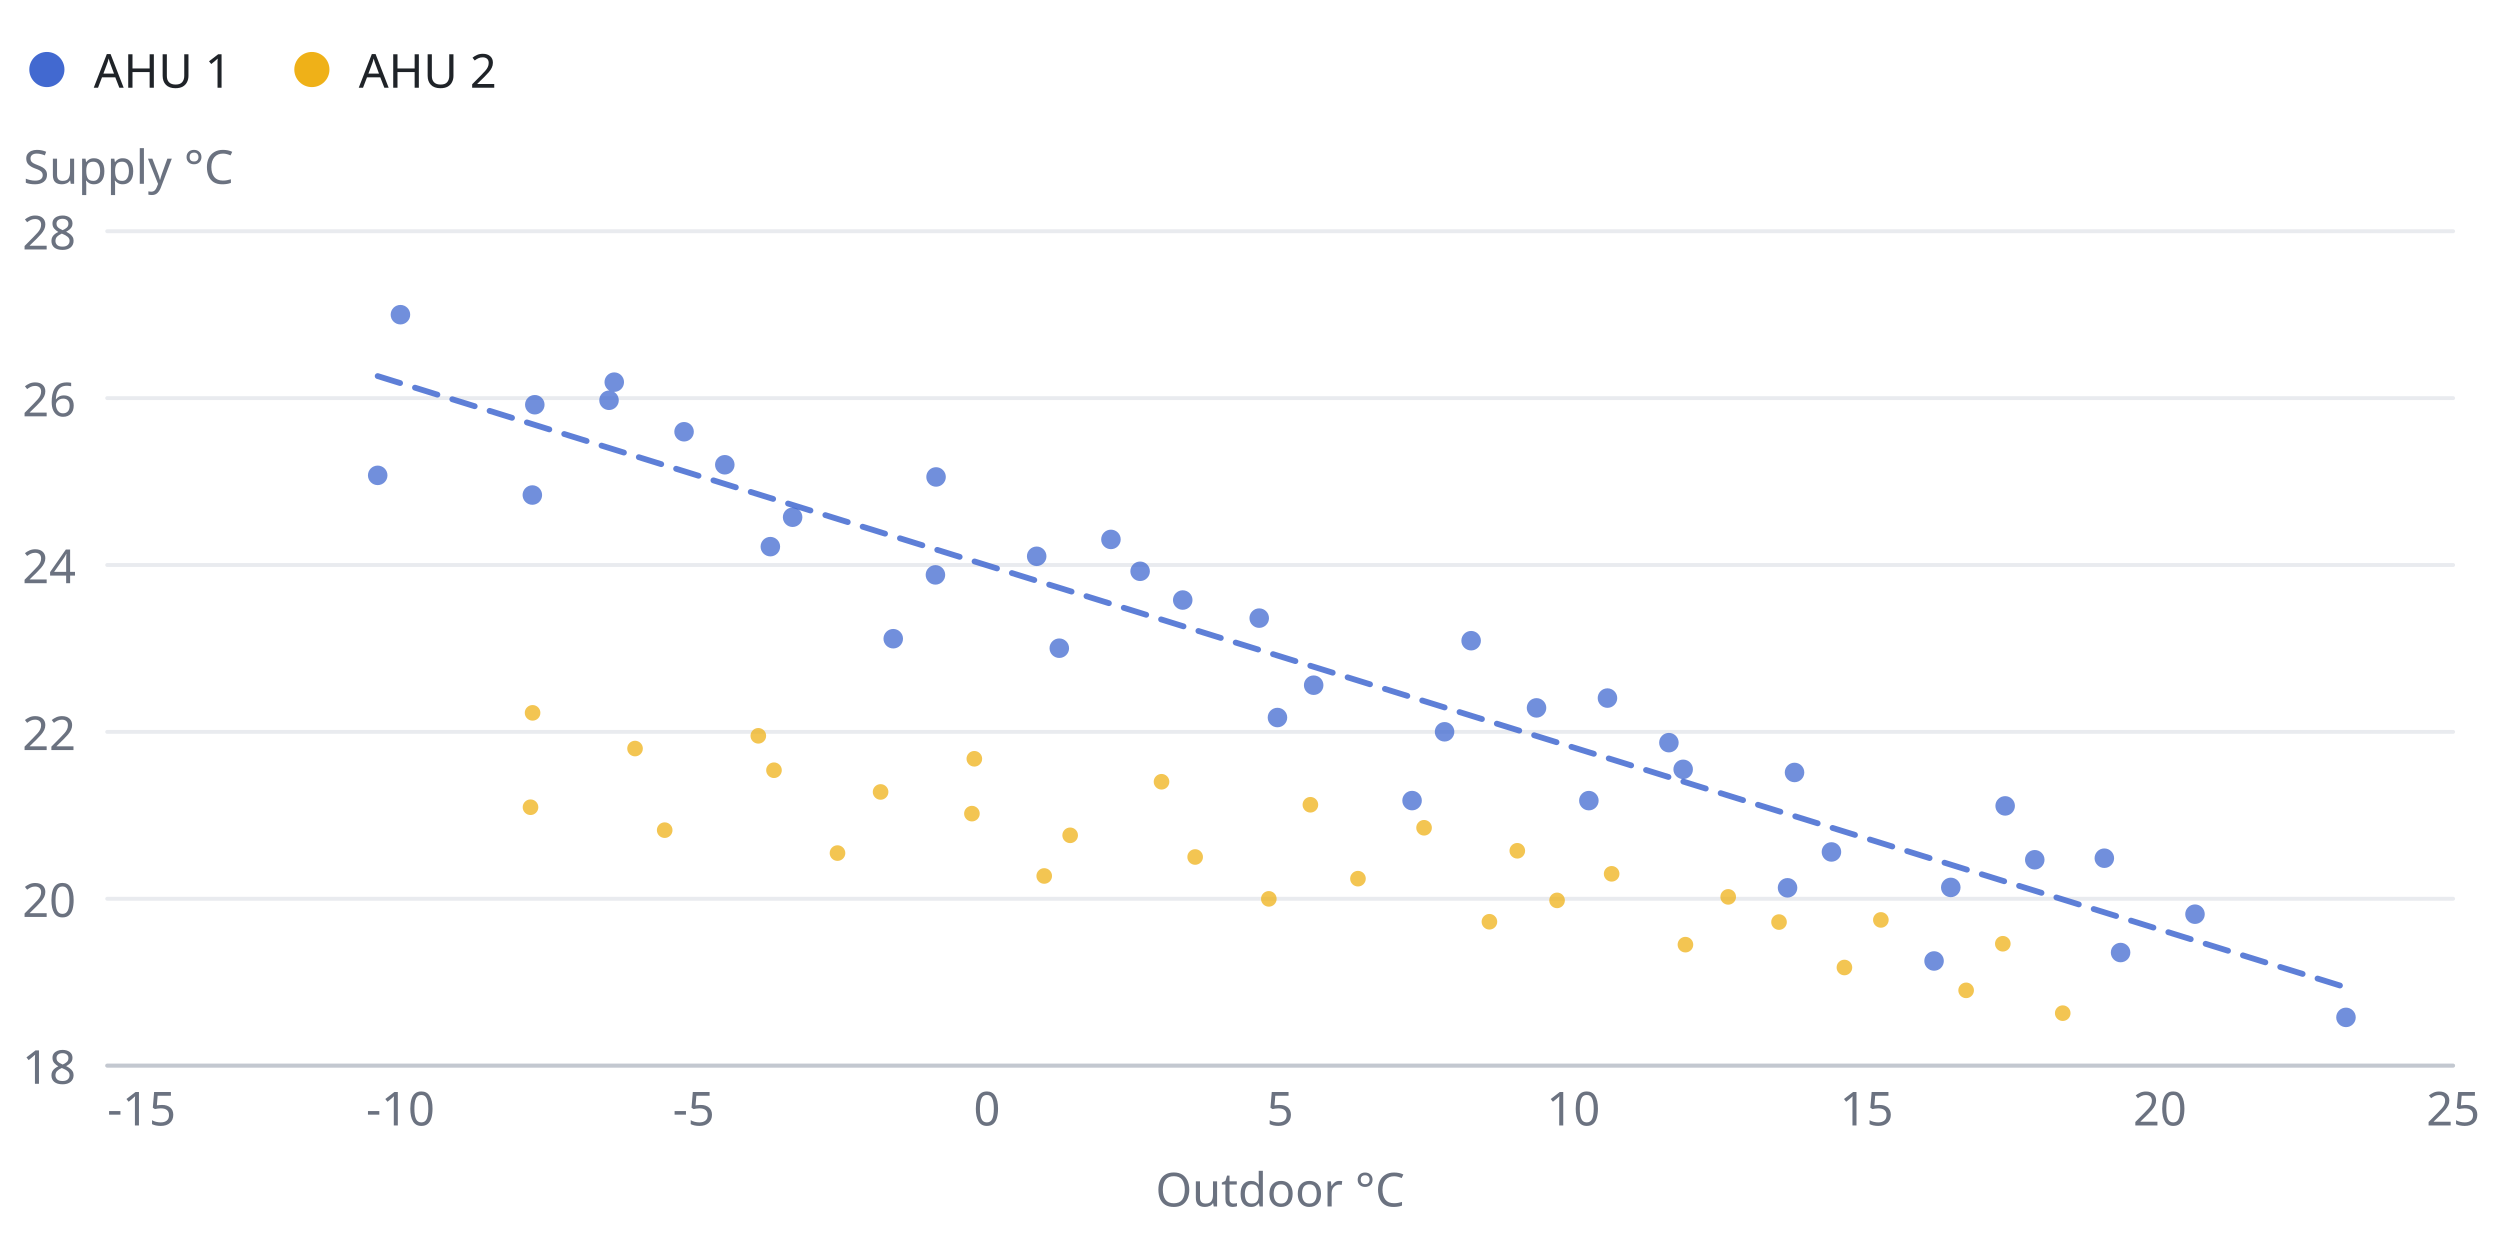
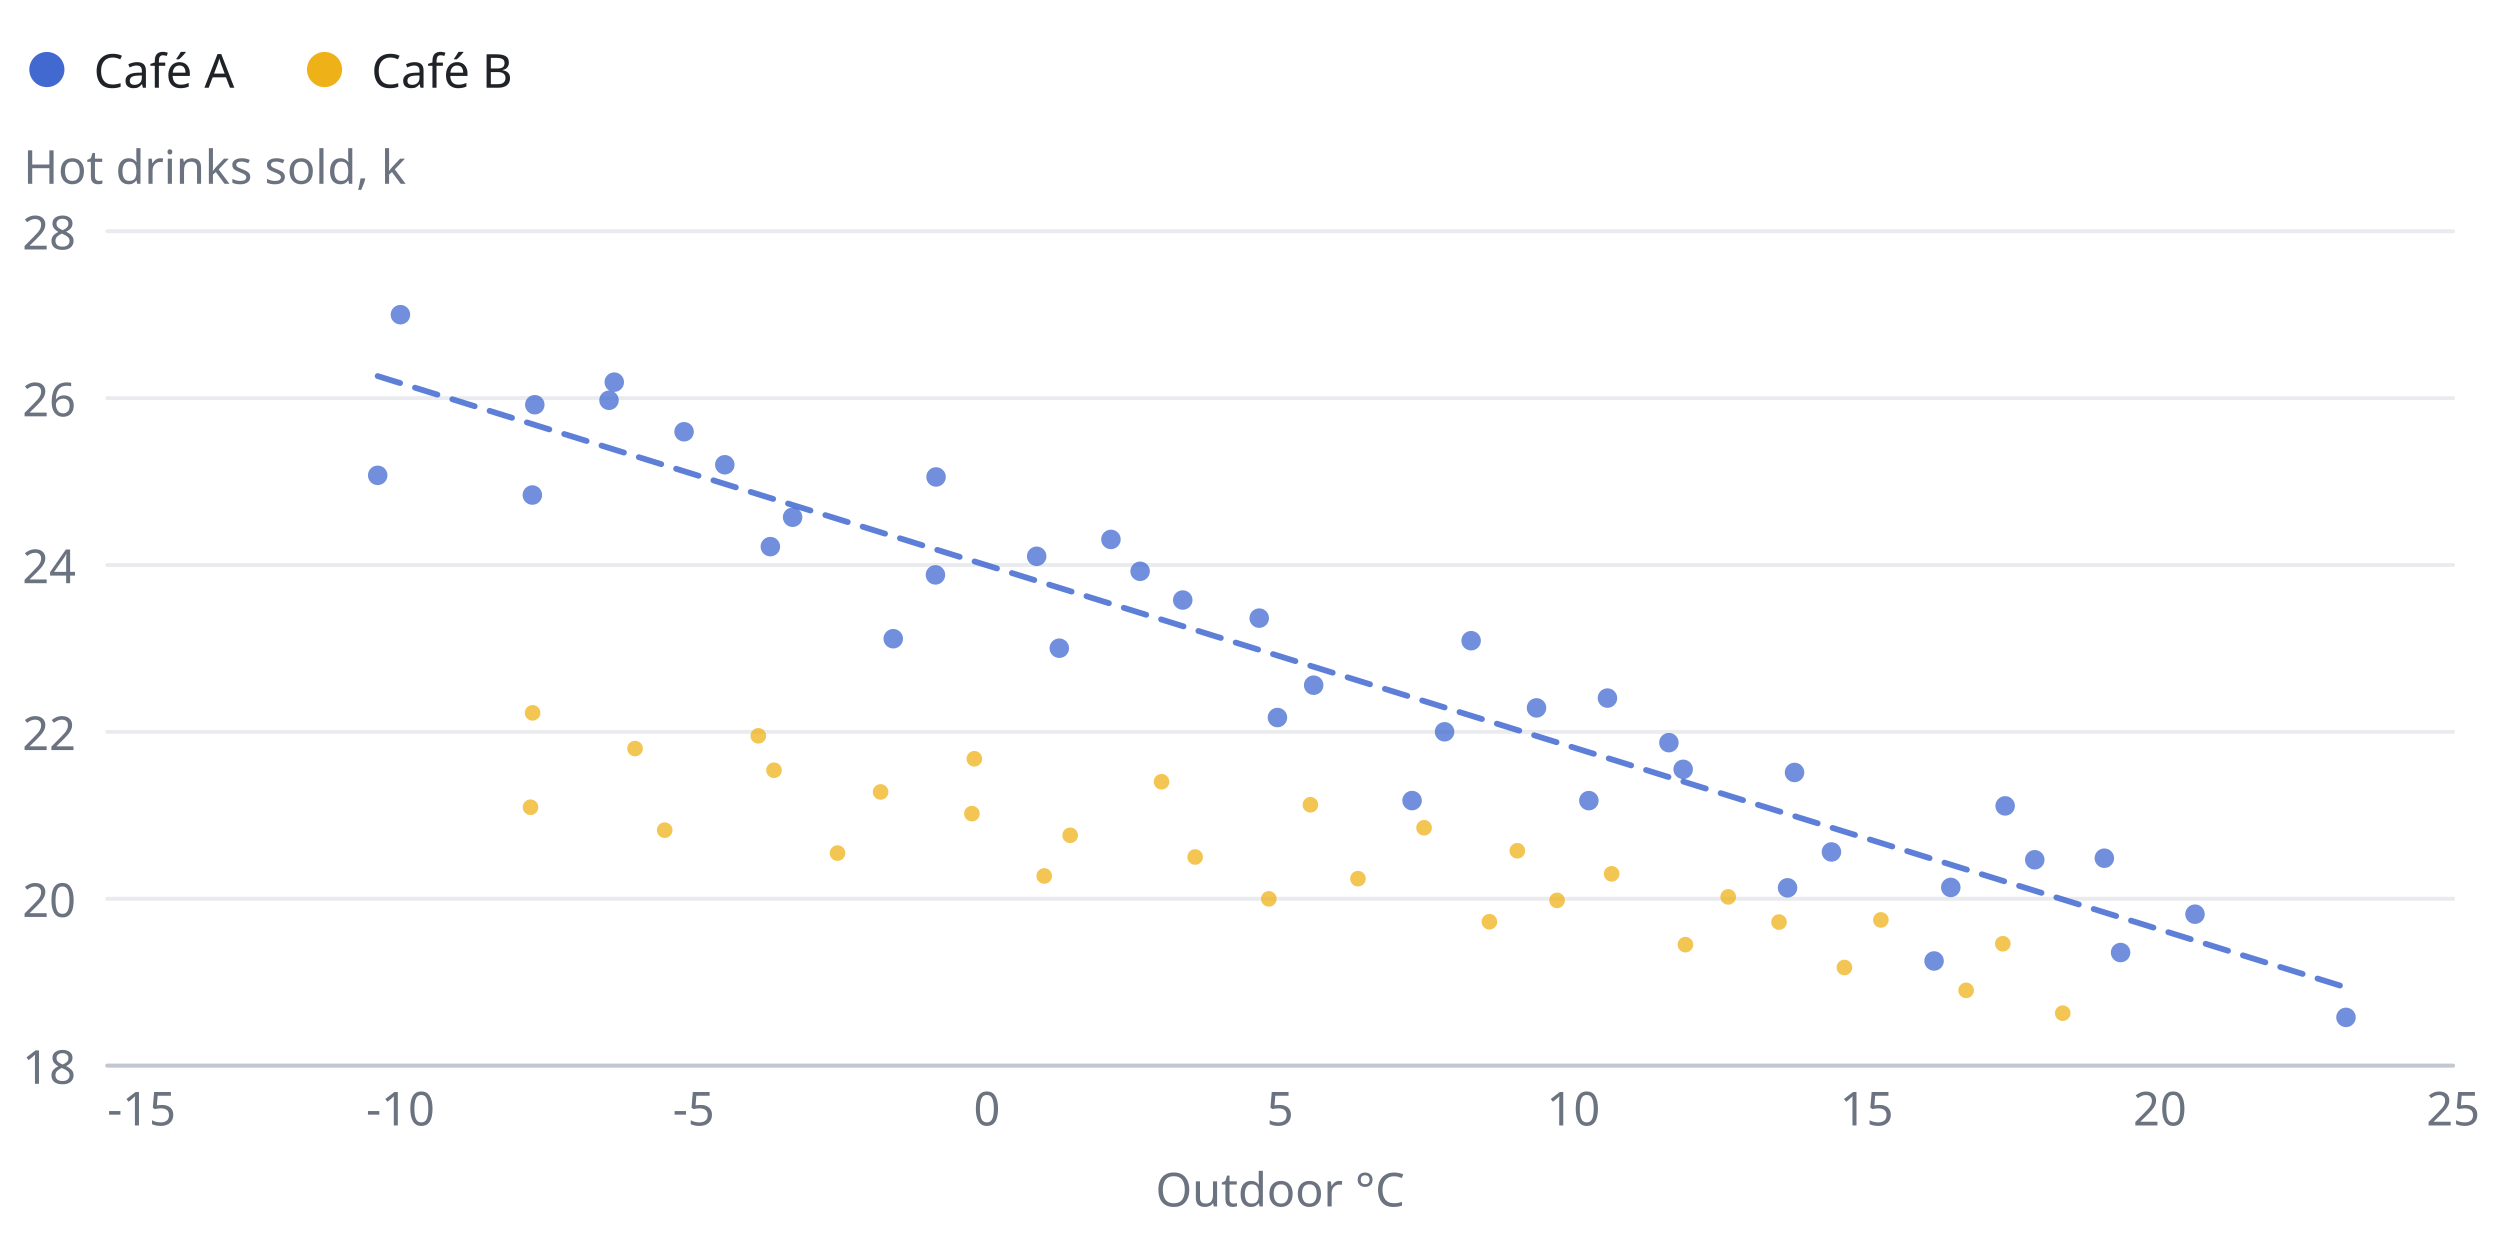
<svg xmlns="http://www.w3.org/2000/svg" width="640" height="320" viewBox="0 0 640 320" font-family="sans-serif" style="font-variant-numeric: tabular-nums" role="img">
  <rect width="100%" height="100%" fill="#ffffff" />
  <g class="rio-static">
    <g class="rio-grid">
      <path d="M27.44 272.8 L628 272.8" fill="none" stroke="#e9ebef" stroke-width="1" stroke-linejoin="round" stroke-linecap="round" />
      <path d="M27.44 230.08 L628 230.08" fill="none" stroke="#e9ebef" stroke-width="1" stroke-linejoin="round" stroke-linecap="round" />
      <path d="M27.44 187.36 L628 187.36" fill="none" stroke="#e9ebef" stroke-width="1" stroke-linejoin="round" stroke-linecap="round" />
      <path d="M27.44 144.64 L628 144.64" fill="none" stroke="#e9ebef" stroke-width="1" stroke-linejoin="round" stroke-linecap="round" />
      <path d="M27.44 101.92 L628 101.92" fill="none" stroke="#e9ebef" stroke-width="1" stroke-linejoin="round" stroke-linecap="round" />
      <path d="M27.44 59.2 L628 59.2" fill="none" stroke="#e9ebef" stroke-width="1" stroke-linejoin="round" stroke-linecap="round" />
    </g>
    <path class="rio-baseline" d="M27.44 272.8 L628 272.8" fill="none" stroke="#c3c8d0" stroke-width="1" stroke-linejoin="round" stroke-linecap="round" />
    <g class="rio-axis-y">
      <text x="19.44" y="272.8" text-anchor="end" dominant-baseline="central" font-size="12" fill="#6b7280">18</text>
      <text x="19.44" y="230.08" text-anchor="end" dominant-baseline="central" font-size="12" fill="#6b7280">20</text>
      <text x="19.44" y="187.36" text-anchor="end" dominant-baseline="central" font-size="12" fill="#6b7280">22</text>
      <text x="19.44" y="144.64" text-anchor="end" dominant-baseline="central" font-size="12" fill="#6b7280">24</text>
      <text x="19.44" y="101.92" text-anchor="end" dominant-baseline="central" font-size="12" fill="#6b7280">26</text>
      <text x="19.44" y="59.2" text-anchor="end" dominant-baseline="central" font-size="12" fill="#6b7280">28</text>
    </g>
    <g class="rio-axis-x">
      <text x="27.44" y="278.8" text-anchor="start" dominant-baseline="hanging" font-size="12" fill="#6b7280">-15</text>
      <text x="102.51" y="278.8" text-anchor="middle" dominant-baseline="hanging" font-size="12" fill="#6b7280">-10</text>
      <text x="177.58" y="278.8" text-anchor="middle" dominant-baseline="hanging" font-size="12" fill="#6b7280">-5</text>
      <text x="252.65" y="278.8" text-anchor="middle" dominant-baseline="hanging" font-size="12" fill="#6b7280">0</text>
      <text x="327.72" y="278.8" text-anchor="middle" dominant-baseline="hanging" font-size="12" fill="#6b7280">5</text>
      <text x="402.79" y="278.8" text-anchor="middle" dominant-baseline="hanging" font-size="12" fill="#6b7280">10</text>
      <text x="477.86" y="278.8" text-anchor="middle" dominant-baseline="hanging" font-size="12" fill="#6b7280">15</text>
      <text x="552.93" y="278.8" text-anchor="middle" dominant-baseline="hanging" font-size="12" fill="#6b7280">20</text>
      <text x="628" y="278.8" text-anchor="middle" dominant-baseline="hanging" font-size="12" fill="#6b7280">25</text>
    </g>
    <text class="rio-axis-title" x="327.72" y="304.2" text-anchor="middle" dominant-baseline="central" font-size="12" font-weight="500" fill="#6b7280">Outdoor °C</text>
-     <text class="rio-axis-title" x="6" y="42.4" text-anchor="start" dominant-baseline="central" font-size="12" font-weight="500" fill="#6b7280">Supply °C</text>
+     <text class="rio-axis-title" x="6" y="42.4" text-anchor="start" dominant-baseline="central" font-size="12" font-weight="500" fill="#6b7280">Hot drinks sold, k</text>
    <g class="rio-legend">
      <g class="rio-legend-item">
-         <rect class="rio-legend-hit" x="3" y="8" width="57.84" height="19.6" rx="3" fill="transparent" />
+         <rect class="rio-legend-hit" x="3" y="8" width="61.08" height="19.6" rx="3" fill="transparent" />
        <path class="rio-swatch rio-swatch-dot" d="M12 13.3 L12 13.3 A4.5 4.5 0 1 1 12 22.3 A4.5 4.5 0 1 1 12 13.3 Z" fill="#4269d0" />
-         <text x="24" y="17.8" text-anchor="start" dominant-baseline="central" font-size="12" fill="#1f2328">AHU 1</text>
+         <text x="24" y="17.8" text-anchor="start" dominant-baseline="central" font-size="12" fill="#1f2328">Café A</text>
      </g>
      <g class="rio-legend-item">
-         <rect class="rio-legend-hit" x="70.84" y="8" width="57.84" height="19.6" rx="3" fill="transparent" />
-         <path class="rio-swatch rio-swatch-dot" d="M79.84 13.3 L79.84 13.3 A4.5 4.5 0 1 1 79.84 22.3 A4.5 4.5 0 1 1 79.84 13.3 Z" fill="#efb118" />
-         <text x="91.84" y="17.8" text-anchor="start" dominant-baseline="central" font-size="12" fill="#1f2328">AHU 2</text>
+         <rect class="rio-legend-hit" x="74.08" y="8" width="61.08" height="19.6" rx="3" fill="transparent" />
+         <path class="rio-swatch rio-swatch-dot" d="M83.08 13.3 L83.08 13.3 A4.5 4.5 0 1 1 83.08 22.3 A4.5 4.5 0 1 1 83.08 13.3 Z" fill="#efb118" />
+         <text x="95.08" y="17.8" text-anchor="start" dominant-baseline="central" font-size="12" fill="#1f2328">Café B</text>
      </g>
    </g>
  </g>
  <g class="rio-series-layer">
    <clipPath id="rio-clip-0">
      <rect x="23.94" y="55.7" width="607.56" height="220.6" />
    </clipPath>
    <g class="rio-plot" clip-path="url(#rio-clip-0)">
      <g class="rio-series rio-series-scatter">
        <path class="rio-trend" d="M96.69 96.28 L600.57 252.77" fill="none" stroke="#4269d0" stroke-width="1.5" stroke-linejoin="round" stroke-linecap="round" stroke-dasharray="6 4" opacity="0.85" />
        <path class="rio-marker" d="M96.69 119.19 L96.69 119.19 A2.5 2.5 0 1 1 96.69 124.19 A2.5 2.5 0 1 1 96.69 119.19 Z M102.51 78.06 L102.51 78.06 A2.5 2.5 0 1 1 102.51 83.06 A2.5 2.5 0 1 1 102.51 78.06 Z M136.28 124.23 L136.28 124.23 A2.5 2.5 0 1 1 136.28 129.23 A2.5 2.5 0 1 1 136.28 124.23 Z M136.91 101.11 L136.91 101.11 A2.5 2.5 0 1 1 136.91 106.11 A2.5 2.5 0 1 1 136.91 101.11 Z M155.91 99.97 L155.91 99.97 A2.5 2.5 0 1 1 155.91 104.97 A2.5 2.5 0 1 1 155.91 99.97 Z M157.25 95.33 L157.25 95.33 A2.5 2.5 0 1 1 157.25 100.33 A2.5 2.5 0 1 1 157.25 95.33 Z M175.12 108.03 L175.12 108.03 A2.5 2.5 0 1 1 175.12 113.03 A2.5 2.5 0 1 1 175.12 108.03 Z M185.55 116.48 L185.55 116.48 A2.5 2.5 0 1 1 185.55 121.48 A2.5 2.5 0 1 1 185.55 116.48 Z M197.21 137.44 L197.21 137.44 A2.5 2.5 0 1 1 197.21 142.44 A2.5 2.5 0 1 1 197.21 137.44 Z M202.91 129.91 L202.91 129.91 A2.5 2.5 0 1 1 202.91 134.91 A2.5 2.5 0 1 1 202.91 129.91 Z M228.67 161.01 L228.67 161.01 A2.5 2.5 0 1 1 228.67 166.01 A2.5 2.5 0 1 1 228.67 161.01 Z M239.47 144.67 L239.47 144.67 A2.5 2.5 0 1 1 239.47 149.67 A2.5 2.5 0 1 1 239.47 144.67 Z M239.63 119.6 L239.63 119.6 A2.5 2.5 0 1 1 239.63 124.6 A2.5 2.5 0 1 1 239.63 119.6 Z M265.39 139.91 L265.39 139.91 A2.5 2.5 0 1 1 265.39 144.91 A2.5 2.5 0 1 1 265.39 139.91 Z M271.18 163.44 L271.18 163.44 A2.5 2.5 0 1 1 271.18 168.44 A2.5 2.5 0 1 1 271.18 163.44 Z M284.4 135.59 L284.4 135.59 A2.5 2.5 0 1 1 284.4 140.59 A2.5 2.5 0 1 1 284.4 135.59 Z M291.87 143.75 L291.87 143.75 A2.5 2.5 0 1 1 291.87 148.75 A2.5 2.5 0 1 1 291.87 143.75 Z M302.78 151.11 L302.78 151.11 A2.5 2.5 0 1 1 302.78 156.11 A2.5 2.5 0 1 1 302.78 151.11 Z M322.36 155.74 L322.36 155.74 A2.5 2.5 0 1 1 322.36 160.74 A2.5 2.5 0 1 1 322.36 155.74 Z M327.03 181.19 L327.03 181.19 A2.5 2.5 0 1 1 327.03 186.19 A2.5 2.5 0 1 1 327.03 181.19 Z M336.3 172.91 L336.3 172.91 A2.5 2.5 0 1 1 336.3 177.91 A2.5 2.5 0 1 1 336.3 172.91 Z M361.49 202.45 L361.49 202.45 A2.5 2.5 0 1 1 361.49 207.45 A2.5 2.5 0 1 1 361.49 202.45 Z M369.81 184.84 L369.81 184.84 A2.5 2.5 0 1 1 369.81 189.84 A2.5 2.5 0 1 1 369.81 184.84 Z M376.61 161.52 L376.61 161.52 A2.5 2.5 0 1 1 376.61 166.52 A2.5 2.5 0 1 1 376.61 161.52 Z M393.35 178.72 L393.35 178.72 A2.5 2.5 0 1 1 393.35 183.72 A2.5 2.5 0 1 1 393.35 178.72 Z M406.75 202.46 L406.75 202.46 A2.5 2.5 0 1 1 406.75 207.46 A2.5 2.5 0 1 1 406.75 202.46 Z M411.51 176.21 L411.51 176.21 A2.5 2.5 0 1 1 411.51 181.21 A2.5 2.5 0 1 1 411.51 176.21 Z M427.24 187.62 L427.24 187.62 A2.5 2.5 0 1 1 427.24 192.62 A2.5 2.5 0 1 1 427.24 187.62 Z M430.89 194.45 L430.89 194.45 A2.5 2.5 0 1 1 430.89 199.45 A2.5 2.5 0 1 1 430.89 194.45 Z M457.61 224.78 L457.61 224.78 A2.5 2.5 0 1 1 457.61 229.78 A2.5 2.5 0 1 1 457.61 224.78 Z M459.4 195.25 L459.4 195.25 A2.5 2.5 0 1 1 459.4 200.25 A2.5 2.5 0 1 1 459.4 195.25 Z M468.85 215.6 L468.85 215.6 A2.5 2.5 0 1 1 468.85 220.6 A2.5 2.5 0 1 1 468.85 215.6 Z M495.12 243.51 L495.12 243.51 A2.5 2.5 0 1 1 495.12 248.51 A2.5 2.5 0 1 1 495.12 243.51 Z M499.4 224.68 L499.4 224.68 A2.5 2.5 0 1 1 499.4 229.68 A2.5 2.5 0 1 1 499.4 224.68 Z M513.32 203.81 L513.32 203.81 A2.5 2.5 0 1 1 513.32 208.81 A2.5 2.5 0 1 1 513.32 203.81 Z M520.9 217.6 L520.9 217.6 A2.5 2.5 0 1 1 520.9 222.6 A2.5 2.5 0 1 1 520.9 217.6 Z M538.71 217.2 L538.71 217.2 A2.5 2.5 0 1 1 538.71 222.2 A2.5 2.5 0 1 1 538.71 217.2 Z M542.87 241.35 L542.87 241.35 A2.5 2.5 0 1 1 542.87 246.35 A2.5 2.5 0 1 1 542.87 241.35 Z M561.92 231.53 L561.92 231.53 A2.5 2.5 0 1 1 561.92 236.53 A2.5 2.5 0 1 1 561.92 231.53 Z M600.57 257.95 L600.57 257.95 A2.5 2.5 0 1 1 600.57 262.95 A2.5 2.5 0 1 1 600.57 257.95 Z" fill="#4269d0" fill-opacity="0.75" />
      </g>
      <g class="rio-series rio-series-scatter">
        <path class="rio-marker" d="M135.81 204.65 L135.81 204.65 A2 2 0 1 1 135.81 208.65 A2 2 0 1 1 135.81 204.65 Z M136.34 180.49 L136.34 180.49 A2 2 0 1 1 136.34 184.49 A2 2 0 1 1 136.34 180.49 Z M162.57 189.63 L162.57 189.63 A2 2 0 1 1 162.57 193.63 A2 2 0 1 1 162.57 189.63 Z M170.16 210.52 L170.16 210.52 A2 2 0 1 1 170.16 214.52 A2 2 0 1 1 170.16 210.52 Z M194.13 186.37 L194.13 186.37 A2 2 0 1 1 194.13 190.37 A2 2 0 1 1 194.13 186.37 Z M198.14 195.18 L198.14 195.18 A2 2 0 1 1 198.14 199.18 A2 2 0 1 1 198.14 195.18 Z M214.4 216.39 L214.4 216.39 A2 2 0 1 1 214.4 220.39 A2 2 0 1 1 214.4 216.39 Z M225.43 200.74 L225.43 200.74 A2 2 0 1 1 225.43 204.74 A2 2 0 1 1 225.43 200.74 Z M248.81 206.29 L248.81 206.29 A2 2 0 1 1 248.81 210.29 A2 2 0 1 1 248.81 206.29 Z M249.43 192.25 L249.43 192.25 A2 2 0 1 1 249.43 196.25 A2 2 0 1 1 249.43 192.25 Z M267.32 222.25 L267.32 222.25 A2 2 0 1 1 267.32 226.25 A2 2 0 1 1 267.32 222.25 Z M273.96 211.84 L273.96 211.84 A2 2 0 1 1 273.96 215.84 A2 2 0 1 1 273.96 211.84 Z M297.35 198.13 L297.35 198.13 A2 2 0 1 1 297.35 202.13 A2 2 0 1 1 297.35 198.13 Z M305.96 217.39 L305.96 217.39 A2 2 0 1 1 305.96 221.39 A2 2 0 1 1 305.96 217.39 Z M324.82 228.11 L324.82 228.11 A2 2 0 1 1 324.82 232.11 A2 2 0 1 1 324.82 228.11 Z M335.46 204.02 L335.46 204.02 A2 2 0 1 1 335.46 208.02 A2 2 0 1 1 335.46 204.02 Z M347.64 222.94 L347.64 222.94 A2 2 0 1 1 347.64 226.94 A2 2 0 1 1 347.64 222.94 Z M364.56 209.91 L364.56 209.91 A2 2 0 1 1 364.56 213.91 A2 2 0 1 1 364.56 209.91 Z M381.29 233.97 L381.29 233.97 A2 2 0 1 1 381.29 237.97 A2 2 0 1 1 381.29 233.97 Z M388.43 215.8 L388.43 215.8 A2 2 0 1 1 388.43 219.8 A2 2 0 1 1 388.43 215.8 Z M398.61 228.5 L398.61 228.5 A2 2 0 1 1 398.61 232.5 A2 2 0 1 1 398.61 228.5 Z M412.58 221.7 L412.58 221.7 A2 2 0 1 1 412.58 225.7 A2 2 0 1 1 412.58 221.7 Z M431.47 239.83 L431.47 239.83 A2 2 0 1 1 431.47 243.83 A2 2 0 1 1 431.47 239.83 Z M442.42 227.6 L442.42 227.6 A2 2 0 1 1 442.42 231.6 A2 2 0 1 1 442.42 227.6 Z M455.43 234.05 L455.43 234.05 A2 2 0 1 1 455.43 238.05 A2 2 0 1 1 455.43 234.05 Z M472.17 245.68 L472.17 245.68 A2 2 0 1 1 472.17 249.68 A2 2 0 1 1 472.17 245.68 Z M481.5 233.5 L481.5 233.5 A2 2 0 1 1 481.5 237.5 A2 2 0 1 1 481.5 233.5 Z M503.33 251.53 L503.33 251.53 A2 2 0 1 1 503.33 255.53 A2 2 0 1 1 503.33 251.53 Z M512.72 239.6 L512.72 239.6 A2 2 0 1 1 512.72 243.6 A2 2 0 1 1 512.72 239.6 Z M528.06 257.37 L528.06 257.37 A2 2 0 1 1 528.06 261.37 A2 2 0 1 1 528.06 257.37 Z" fill="#efb118" fill-opacity="0.75" />
      </g>
    </g>
    <g class="rio-labels" />
  </g>
  <g class="rio-overlay" />
</svg>
